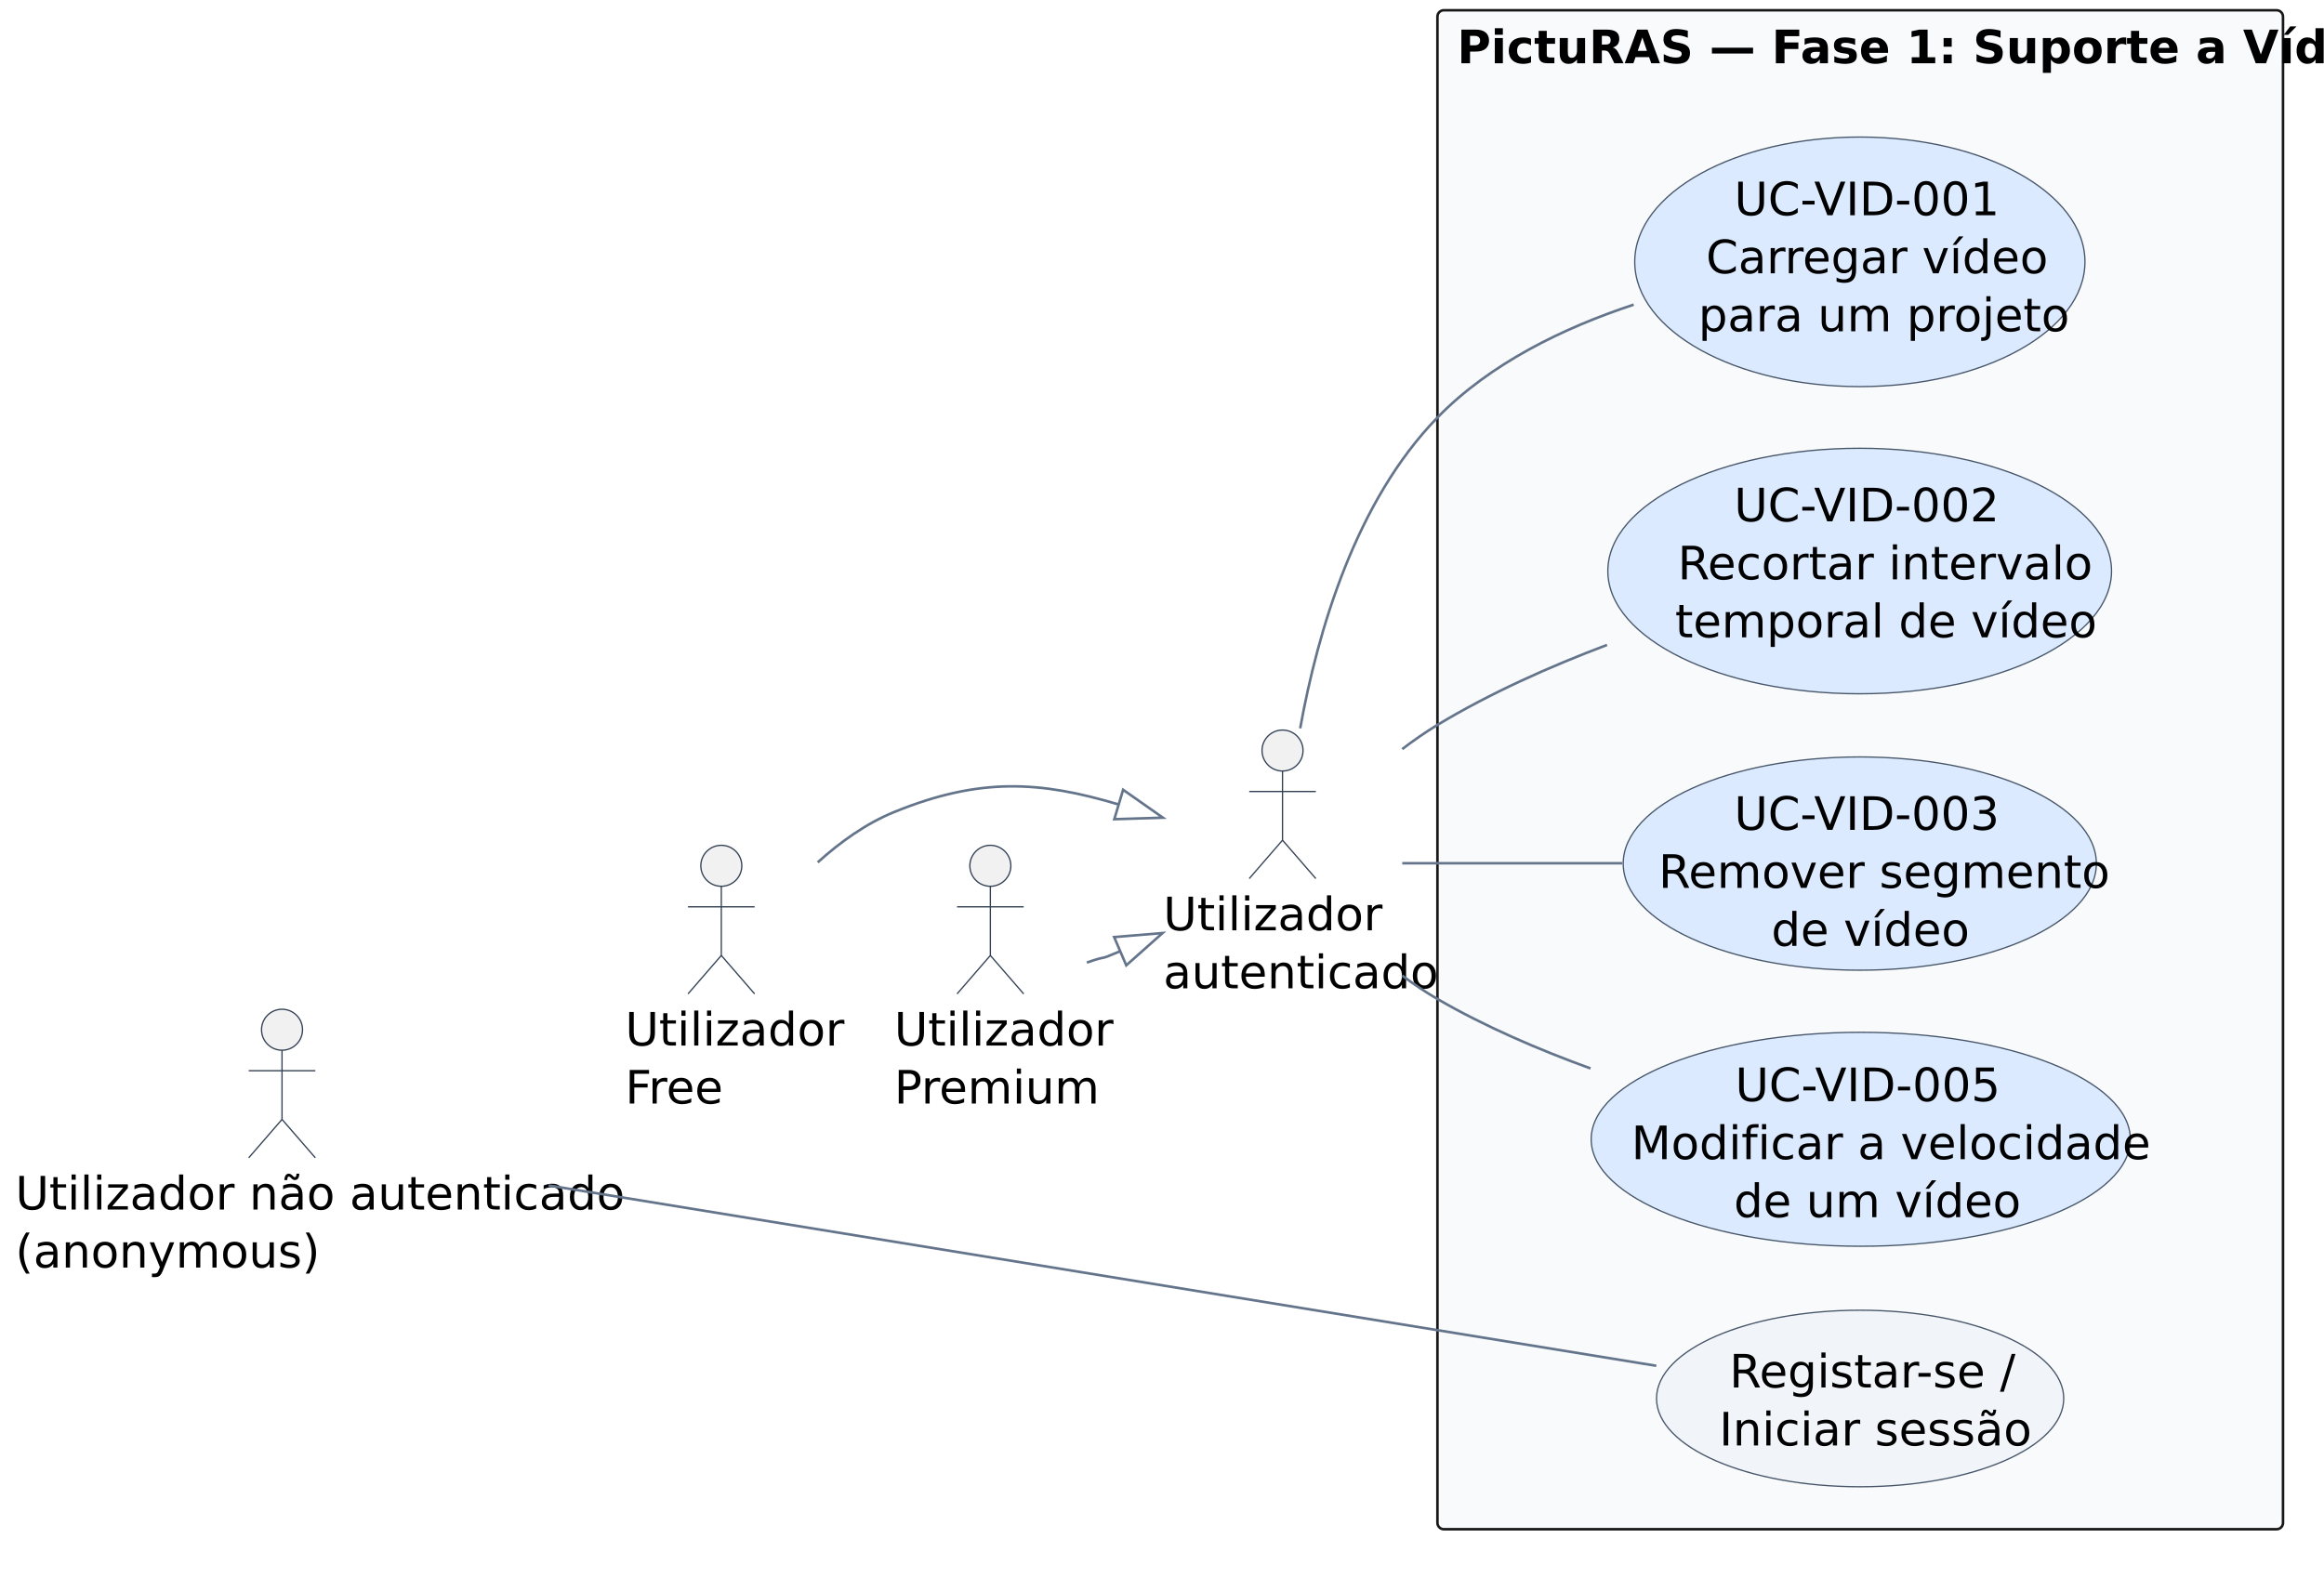
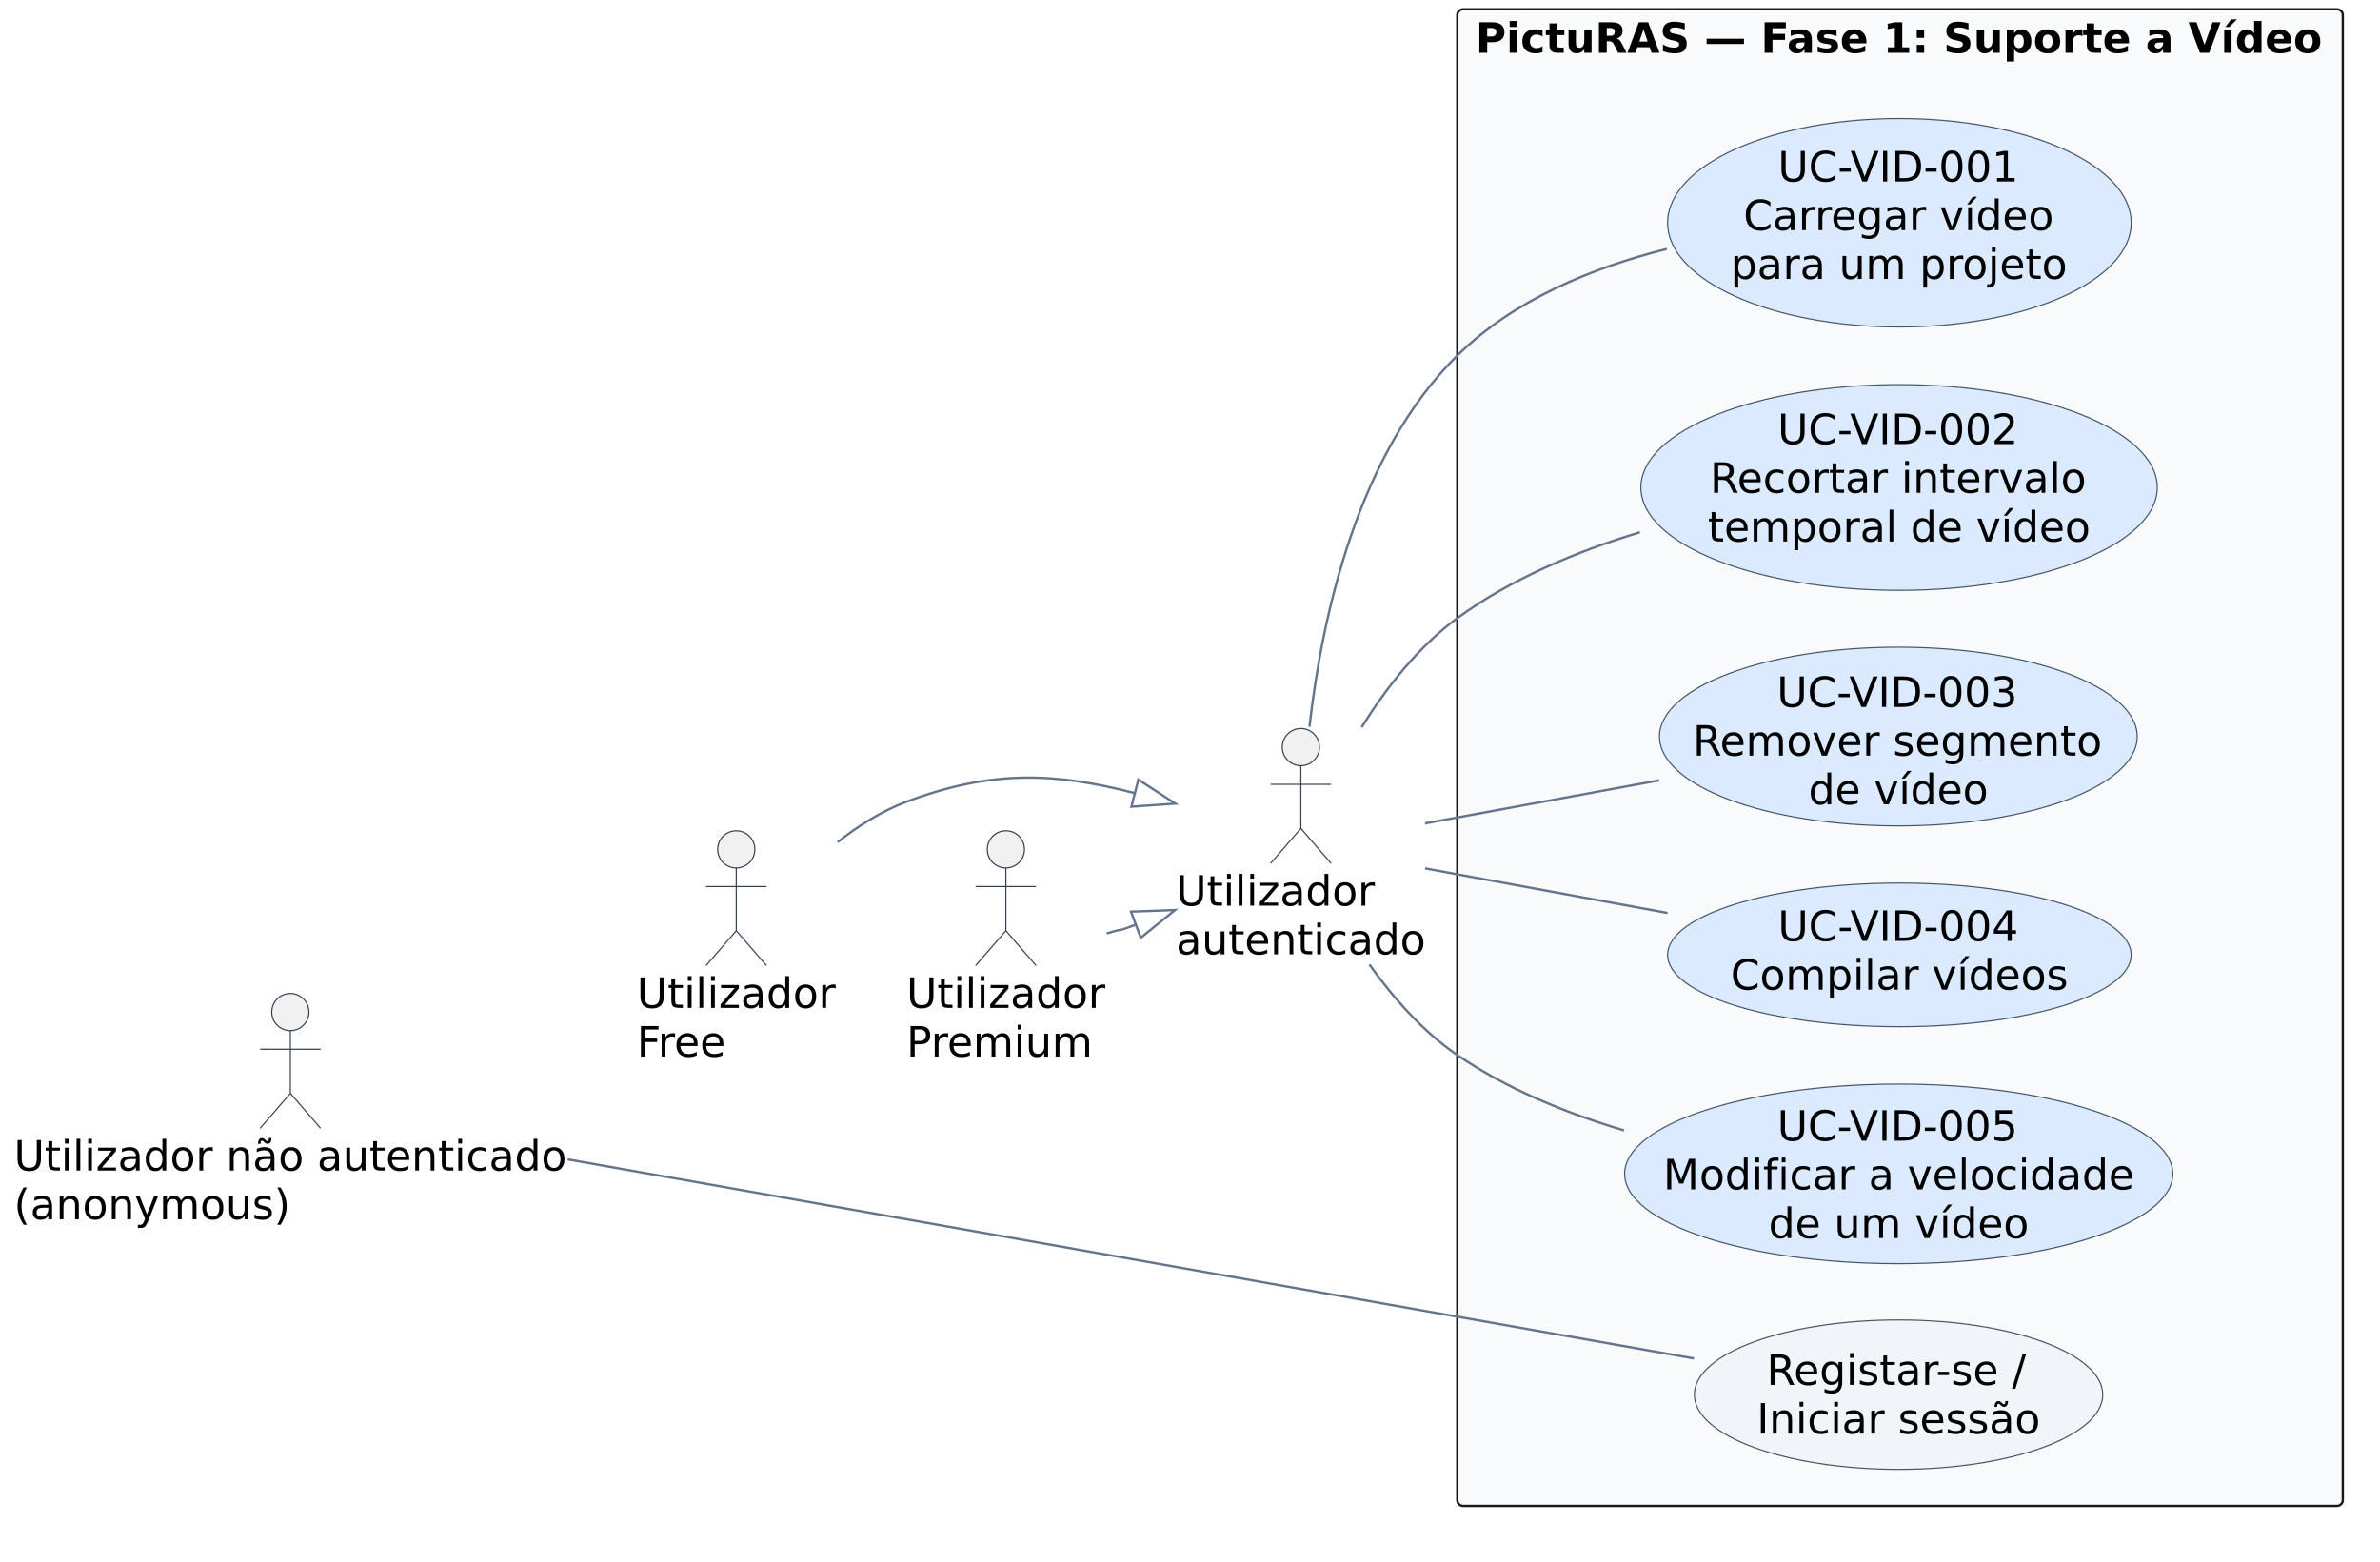
- <svg xmlns="http://www.w3.org/2000/svg" version="1.1" data-diagram-type="DESCRIPTION" style="width:907px;height:621px;background:#FFFFFF;" width="907px" height="621px" viewBox="0 0 907 621" zoomAndPan="magnify" preserveAspectRatio="none" contentStyleType="text/css">
+ <svg xmlns="http://www.w3.org/2000/svg" version="1.1" data-diagram-type="DESCRIPTION" style="width:1024px;height:672px;background:#FFFFFF;" width="1024px" height="672px" viewBox="0 0 1024 672" zoomAndPan="magnify" preserveAspectRatio="none" contentStyleType="text/css">
  <defs />
  <g font-family="sans-serif" lengthAdjust="spacing">
    <g class="cluster" data-qualified-name="PictuRAS . Fase 1. Suporte a V.deo" id="ent0010" data-source-line="26">
-       <rect x="561" y="4" width="330" height="593" fill="#F8FAFC" style="stroke:#181818;stroke-width:1;" rx="2.5" ry="2.5" />
-       <text x="568.685" y="24.686" fill="#000" font-size="18" textLength="314.631" font-weight="700" font-family="DejaVu Sans">PictuRAS — Fase 1: Suporte a Vídeo</text>
+       <rect x="627" y="4" width="381" height="644" fill="#F8FAFC" style="stroke:#181818;stroke-width:1;" rx="2.5" ry="2.5" />
+       <text x="634.841" y="22.708" fill="#000" font-size="18" textLength="365.317" font-weight="700" font-family="DejaVu Sans">PictuRAS — Fase 1: Suporte a Vídeo</text>
    </g>
    <g class="entity" data-qualified-name="Auth" id="ent0001" data-source-line="15">
-       <ellipse cx="500.538" cy="293" rx="8" ry="8" fill="#F1F1F1" style="stroke:#334155;stroke-width:0.5;" />
-       <path d="M500.538,301 L500.538,328 M487.538,309 L513.538,309 M500.538,328 L487.538,343 M500.538,328 L513.538,343" style="stroke:#334155;stroke-width:0.5;" fill="none" />
-       <text x="454" y="363.186" fill="#000" font-size="18" textLength="75.023" font-family="DejaVu Sans">Utilizador</text>
-       <text x="454" y="385.826" fill="#000" font-size="18" textLength="93.076" font-family="DejaVu Sans">autenticado</text>
+       <ellipse cx="559.701" cy="321.5" rx="8" ry="8" fill="#F1F1F1" style="stroke:#334155;stroke-width:0.5;" />
+       <path d="M559.701,329.5 L559.701,356.5 M546.701,337.5 L572.701,337.5 M559.701,356.5 L546.701,371.5 M559.701,356.5 L572.701,371.5" style="stroke:#334155;stroke-width:0.5;" fill="none" />
+       <text x="506" y="389.708" fill="#000" font-size="18" textLength="85.553" font-family="DejaVu Sans">Utilizador</text>
+       <text x="506" y="410.661" fill="#000" font-size="18" textLength="107.402" font-family="DejaVu Sans">autenticado</text>
    </g>
    <g class="entity" data-qualified-name="Free" id="ent0002" data-source-line="16">
-       <ellipse cx="281.512" cy="338" rx="8" ry="8" fill="#F1F1F1" style="stroke:#334155;stroke-width:0.5;" />
-       <path d="M281.512,346 L281.512,373 M268.512,354 L294.512,354 M281.512,373 L268.512,388 M281.512,373 L294.512,388" style="stroke:#334155;stroke-width:0.5;" fill="none" />
-       <text x="244" y="408.186" fill="#000" font-size="18" textLength="75.023" font-family="DejaVu Sans">Utilizador</text>
-       <text x="244" y="430.826" fill="#000" font-size="18" textLength="37.011" font-family="DejaVu Sans">Free</text>
+       <ellipse cx="316.776" cy="365.5" rx="8" ry="8" fill="#F1F1F1" style="stroke:#334155;stroke-width:0.5;" />
+       <path d="M316.776,373.5 L316.776,400.5 M303.776,381.5 L329.776,381.5 M316.776,400.5 L303.776,415.5 M316.776,400.5 L329.776,415.5" style="stroke:#334155;stroke-width:0.5;" fill="none" />
+       <text x="274" y="433.708" fill="#000" font-size="18" textLength="85.553" font-family="DejaVu Sans">Utilizador</text>
+       <text x="274" y="454.661" fill="#000" font-size="18" textLength="39.902" font-family="DejaVu Sans">Free</text>
    </g>
    <g class="entity" data-qualified-name="Premium" id="ent0003" data-source-line="17">
-       <ellipse cx="386.512" cy="338" rx="8" ry="8" fill="#F1F1F1" style="stroke:#334155;stroke-width:0.5;" />
-       <path d="M386.512,346 L386.512,373 M373.512,354 L399.512,354 M386.512,373 L373.512,388 M386.512,373 L399.512,388" style="stroke:#334155;stroke-width:0.5;" fill="none" />
-       <text x="349" y="408.186" fill="#000" font-size="18" textLength="75.023" font-family="DejaVu Sans">Utilizador</text>
-       <text x="349" y="430.826" fill="#000" font-size="18" textLength="72.009" font-family="DejaVu Sans">Premium</text>
+       <ellipse cx="432.776" cy="365.5" rx="8" ry="8" fill="#F1F1F1" style="stroke:#334155;stroke-width:0.5;" />
+       <path d="M432.776,373.5 L432.776,400.5 M419.776,381.5 L445.776,381.5 M432.776,400.5 L419.776,415.5 M432.776,400.5 L445.776,415.5" style="stroke:#334155;stroke-width:0.5;" fill="none" />
+       <text x="390" y="433.708" fill="#000" font-size="18" textLength="85.553" font-family="DejaVu Sans">Utilizador</text>
+       <text x="390" y="454.661" fill="#000" font-size="18" textLength="80.807" font-family="DejaVu Sans">Premium</text>
    </g>
    <g class="entity" data-qualified-name="Anonymous" id="ent0004" data-source-line="18">
-       <ellipse cx="110.067" cy="402" rx="8" ry="8" fill="#F1F1F1" style="stroke:#334155;stroke-width:0.5;" />
-       <path d="M110.067,410 L110.067,437 M97.067,418 L123.067,418 M110.067,437 L97.067,452 M110.067,437 L123.067,452" style="stroke:#334155;stroke-width:0.5;" fill="none" />
-       <text x="6" y="472.186" fill="#000" font-size="18" textLength="208.134" font-family="DejaVu Sans">Utilizador não autenticado</text>
-       <text x="6" y="494.826" fill="#000" font-size="18" textLength="105.047" font-family="DejaVu Sans">(anonymous)</text>
+       <ellipse cx="124.925" cy="435.5" rx="8" ry="8" fill="#F1F1F1" style="stroke:#334155;stroke-width:0.5;" />
+       <path d="M124.925,443.5 L124.925,470.5 M111.925,451.5 L137.925,451.5 M124.925,470.5 L111.925,485.5 M124.925,470.5 L137.925,485.5" style="stroke:#334155;stroke-width:0.5;" fill="none" />
+       <text x="6" y="503.708" fill="#000" font-size="18" textLength="237.85" font-family="DejaVu Sans">Utilizador não autenticado</text>
+       <text x="6" y="524.661" fill="#000" font-size="18" textLength="118.89" font-family="DejaVu Sans">(anonymous)</text>
    </g>
    <g class="entity" data-qualified-name="PictuRAS . Fase 1. Suporte a V.deo.Upload" id="ent0011" data-source-line="27">
-       <ellipse cx="725.853" cy="102.216" rx="87.853" ry="48.716" fill="#DBEAFE" style="stroke:#475569;stroke-width:0.5;" />
-       <text x="676.841" y="84.038" fill="#000" font-size="18" textLength="98.024" font-family="DejaVu Sans">UC-VID-001</text>
-       <text x="665.824" y="106.679" fill="#000" font-size="18" textLength="120.059" font-family="DejaVu Sans">Carregar vídeo</text>
-       <text x="662.818" y="129.319" fill="#000" font-size="18" textLength="126.07" font-family="DejaVu Sans">para um projeto</text>
+       <ellipse cx="817.225" cy="95.857" rx="99.725" ry="44.857" fill="#DBEAFE" style="stroke:#475569;stroke-width:0.5;" />
+       <text x="764.939" y="78.096" fill="#000" font-size="18" textLength="104.572" font-family="DejaVu Sans">UC-VID-001</text>
+       <text x="750.116" y="99.049" fill="#000" font-size="18" textLength="134.218" font-family="DejaVu Sans">Carregar vídeo</text>
+       <text x="744.597" y="120.002" fill="#000" font-size="18" textLength="145.257" font-family="DejaVu Sans">para um projeto</text>
    </g>
    <g class="entity" data-qualified-name="PictuRAS . Fase 1. Suporte a V.deo.Trim" id="ent0012" data-source-line="28">
-       <ellipse cx="725.79" cy="222.919" rx="98.29" ry="47.919" fill="#DBEAFE" style="stroke:#475569;stroke-width:0.5;" />
-       <text x="676.778" y="203.538" fill="#000" font-size="18" textLength="98.024" font-family="DejaVu Sans">UC-VID-002</text>
-       <text x="654.761" y="226.179" fill="#000" font-size="18" textLength="142.058" font-family="DejaVu Sans">Recortar intervalo</text>
-       <text x="653.746" y="248.819" fill="#000" font-size="18" textLength="144.088" font-family="DejaVu Sans">temporal de vídeo</text>
+       <ellipse cx="817.089" cy="209.767" rx="111.089" ry="44.267" fill="#DBEAFE" style="stroke:#475569;stroke-width:0.5;" />
+       <text x="764.803" y="191.103" fill="#000" font-size="18" textLength="104.572" font-family="DejaVu Sans">UC-VID-002</text>
+       <text x="735.72" y="212.056" fill="#000" font-size="18" textLength="162.738" font-family="DejaVu Sans">Recortar intervalo</text>
+       <text x="734.766" y="233.009" fill="#000" font-size="18" textLength="164.646" font-family="DejaVu Sans">temporal de vídeo</text>
    </g>
    <g class="entity" data-qualified-name="PictuRAS . Fase 1. Suporte a V.deo.RemoveSegment" id="ent0015" data-source-line="30">
-       <ellipse cx="725.829" cy="337.129" rx="92.329" ry="41.629" fill="#DBEAFE" style="stroke:#475569;stroke-width:0.5;" />
-       <text x="676.817" y="323.974" fill="#000" font-size="18" textLength="98.024" font-family="DejaVu Sans">UC-VID-003</text>
-       <text x="647.295" y="346.615" fill="#000" font-size="18" textLength="157.069" font-family="DejaVu Sans">Remover segmento</text>
-       <text x="691.301" y="369.255" fill="#000" font-size="18" textLength="69.056" font-family="DejaVu Sans">de vídeo</text>
+       <ellipse cx="816.774" cy="316.945" rx="102.774" ry="38.445" fill="#DBEAFE" style="stroke:#475569;stroke-width:0.5;" />
+       <text x="764.488" y="304.21" fill="#000" font-size="18" textLength="104.572" font-family="DejaVu Sans">UC-VID-003</text>
+       <text x="728.303" y="325.163" fill="#000" font-size="18" textLength="176.941" font-family="DejaVu Sans">Remover segmento</text>
+       <text x="778.08" y="346.116" fill="#000" font-size="18" textLength="77.388" font-family="DejaVu Sans">de vídeo</text>
    </g>
-     <g class="entity" data-qualified-name="PictuRAS . Fase 1. Suporte a V.deo.Speed" id="ent0018" data-source-line="32">
-       <ellipse cx="726.208" cy="444.763" rx="105.208" ry="41.763" fill="#DBEAFE" style="stroke:#475569;stroke-width:0.5;" />
-       <text x="677.196" y="429.888" fill="#000" font-size="18" textLength="98.024" font-family="DejaVu Sans">UC-VID-005</text>
-       <text x="636.661" y="452.529" fill="#000" font-size="18" textLength="179.095" font-family="DejaVu Sans">Modificar a velocidade</text>
-       <text x="676.677" y="475.169" fill="#000" font-size="18" textLength="99.062" font-family="DejaVu Sans">de um vídeo</text>
+     <g class="entity" data-qualified-name="PictuRAS . Fase 1. Suporte a V.deo.Compile" id="ent0018" data-source-line="32">
+       <ellipse cx="817.215" cy="410.905" rx="99.715" ry="30.905" fill="#DBEAFE" style="stroke:#475569;stroke-width:0.5;" />
+       <text x="764.929" y="404.883" fill="#000" font-size="18" textLength="104.572" font-family="DejaVu Sans">UC-VID-004</text>
+       <text x="744.595" y="425.836" fill="#000" font-size="18" textLength="145.239" font-family="DejaVu Sans">Compilar vídeos</text>
    </g>
-     <g class="entity" data-qualified-name="PictuRAS . Fase 1. Suporte a V.deo.Access" id="ent0021" data-source-line="34">
-       <ellipse cx="725.962" cy="545.962" rx="79.462" ry="34.462" fill="#F1F5F9" style="stroke:#475569;stroke-width:0.5;" />
-       <text x="674.946" y="541.667" fill="#000" font-size="18" textLength="102.032" font-family="DejaVu Sans">Registar-se /</text>
-       <text x="670.938" y="564.308" fill="#000" font-size="18" textLength="110.048" font-family="DejaVu Sans">Iniciar sessão</text>
+     <g class="entity" data-qualified-name="PictuRAS . Fase 1. Suporte a V.deo.Speed" id="ent0021" data-source-line="34">
+       <ellipse cx="816.932" cy="505.141" rx="117.932" ry="38.641" fill="#DBEAFE" style="stroke:#475569;stroke-width:0.5;" />
+       <text x="764.646" y="490.855" fill="#000" font-size="18" textLength="104.572" font-family="DejaVu Sans">UC-VID-005</text>
+       <text x="715.581" y="511.808" fill="#000" font-size="18" textLength="202.702" font-family="DejaVu Sans">Modificar a velocidade</text>
+       <text x="760.906" y="532.761" fill="#000" font-size="18" textLength="112.052" font-family="DejaVu Sans">de um vídeo</text>
+     </g>
+     <g class="entity" data-qualified-name="PictuRAS . Fase 1. Suporte a V.deo.Access" id="ent0024" data-source-line="36">
+       <ellipse cx="816.857" cy="600.143" rx="87.857" ry="32.143" fill="#F1F5F9" style="stroke:#475569;stroke-width:0.5;" />
+       <text x="760.053" y="595.946" fill="#000" font-size="18" textLength="113.607" font-family="DejaVu Sans">Registar-se /</text>
+       <text x="755.847" y="616.899" fill="#000" font-size="18" textLength="122.019" font-family="DejaVu Sans">Iniciar sessão</text>
    </g>
    <g class="link" data-entity-1="ent0002" data-entity-2="ent0001" id="lnk5" data-link-type="extension">
-       <polygon points="453.851,319.218,438.322,308.316,434.886,319.814,453.851,319.218" fill="none" style="stroke:#64748B;stroke-width:1;stroke-linejoin:miter;stroke-miterlimit:10;" />
-       <path d="M319.131,336.66 C327.989,328.644 338.086,321.448 349,317 C382.44,303.372 405.944,304.905 436.604,314.065" style="stroke:#64748B;stroke-width:1;" fill="none" />
+       <polygon points="505.709,345.812,489.782,335.501,486.781,347.119,505.709,345.812" fill="none" style="stroke:#64748B;stroke-width:1;stroke-linejoin:miter;stroke-miterlimit:10;" />
+       <path d="M360.353,362.401 C369.391,355.28 379.427,348.973 390,345 C427.065,331.073 454.267,332.523 488.281,341.31" style="stroke:#64748B;stroke-width:1;" fill="none" />
    </g>
    <g class="link" data-entity-1="ent0003" data-entity-2="ent0001" id="lnk6" data-link-type="extension">
-       <polygon points="453.733,364.253,434.825,365.827,439.551,376.857,453.733,364.253" fill="none" style="stroke:#64748B;stroke-width:1;stroke-linejoin:miter;stroke-miterlimit:10;" />
-       <path d="M424.173,375.771 C433.615,372.479 427.347,375.558 437.188,371.342" style="stroke:#64748B;stroke-width:1;" fill="none" />
+       <polygon points="505.577,391.613,486.615,392.281,490.808,403.525,505.577,391.613" fill="none" style="stroke:#64748B;stroke-width:1;stroke-linejoin:miter;stroke-miterlimit:10;" />
+       <path d="M476.15,401.673 C485.603,398.751 478.883,401.568 488.711,397.903" style="stroke:#64748B;stroke-width:1;" fill="none" />
    </g>
-     <g class="link" data-entity-1="ent0004" data-entity-2="ent0021" id="lnk22" data-link-type="association">
-       <path d="M214.116,462.794 C336.06,482.655 536.33,515.272 646.412,533.201" style="stroke:#64748B;stroke-width:1;" fill="none" />
+     <g class="link" data-entity-1="ent0004" data-entity-2="ent0024" id="lnk25" data-link-type="association">
+       <path d="M244.223,498.903 C381.9,523.246 606.079,562.884 728.837,584.589" style="stroke:#64748B;stroke-width:1;" fill="none" />
    </g>
-     <g class="link" data-entity-1="ent0001" data-entity-2="ent0011" id="lnk23" data-link-type="association">
-       <path d="M507.428,284.342 C514.317,246.168 529.15,195.709 561,163 C581.557,141.889 610.081,128.018 637.583,118.932" style="stroke:#64748B;stroke-width:1;" fill="none" />
+     <g class="link" data-entity-1="ent0001" data-entity-2="ent0011" id="lnk26" data-link-type="association">
+       <path d="M563.395,312.751 C568.806,265.134 584.097,195.374 627,153 C651.14,129.157 684.875,115.231 717.173,107.117" style="stroke:#64748B;stroke-width:1;" fill="none" />
    </g>
-     <g class="link" data-entity-1="ent0001" data-entity-2="ent0012" id="lnk24" data-link-type="association">
-       <path d="M547.243,292.446 C551.727,289.026 556.345,285.815 561,283 C581.366,270.685 604.662,260.281 627.177,251.774" style="stroke:#64748B;stroke-width:1;" fill="none" />
+     <g class="link" data-entity-1="ent0001" data-entity-2="ent0012" id="lnk27" data-link-type="association">
+       <path d="M585.837,312.952 C596.486,295.92 610.319,278.196 627,266 C650.068,249.134 678.195,237.313 705.626,229.04" style="stroke:#64748B;stroke-width:1;" fill="none" />
    </g>
-     <g class="link" data-entity-1="ent0001" data-entity-2="ent0015" id="lnk25" data-link-type="association">
-       <path d="M547.268,337 C572.044,337 603.561,337 633.154,337" style="stroke:#64748B;stroke-width:1;" fill="none" />
+     <g class="link" data-entity-1="ent0001" data-entity-2="ent0015" id="lnk28" data-link-type="association">
+       <path d="M613.13,354.319 C642.2,348.971 679.32,342.143 713.84,335.793" style="stroke:#64748B;stroke-width:1;" fill="none" />
    </g>
-     <g class="link" data-entity-1="ent0001" data-entity-2="ent0018" id="lnk26" data-link-type="association">
-       <path d="M547.218,380.849 C551.707,384.181 556.333,387.293 561,390 C579.444,400.698 600.271,409.693 620.743,417.106" style="stroke:#64748B;stroke-width:1;" fill="none" />
+     <g class="link" data-entity-1="ent0001" data-entity-2="ent0018" id="lnk29" data-link-type="association">
+       <path d="M613.13,373.681 C643.223,379.217 681.941,386.339 717.473,392.876" style="stroke:#64748B;stroke-width:1;" fill="none" />
+     </g>
+     <g class="link" data-entity-1="ent0001" data-entity-2="ent0021" id="lnk30" data-link-type="association">
+       <path d="M589.233,415.077 C599.498,429.465 612.238,443.923 627,454 C648.332,468.563 673.656,478.974 698.721,486.415" style="stroke:#64748B;stroke-width:1;" fill="none" />
    </g>
  </g>
</svg>
